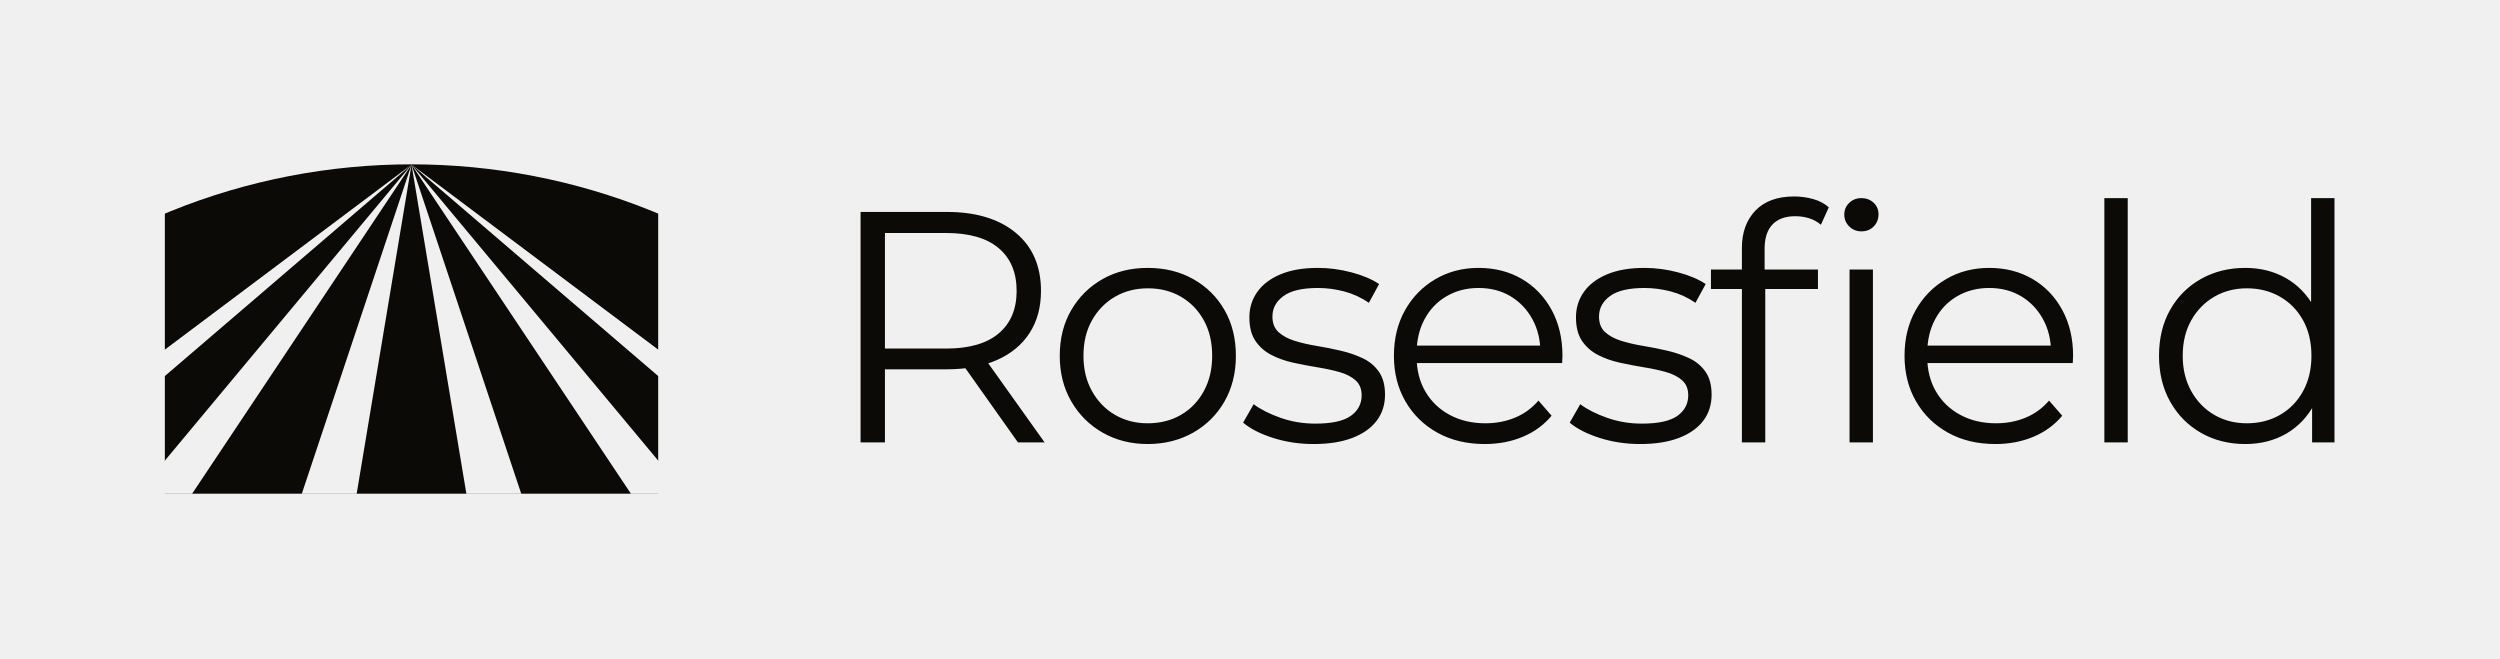
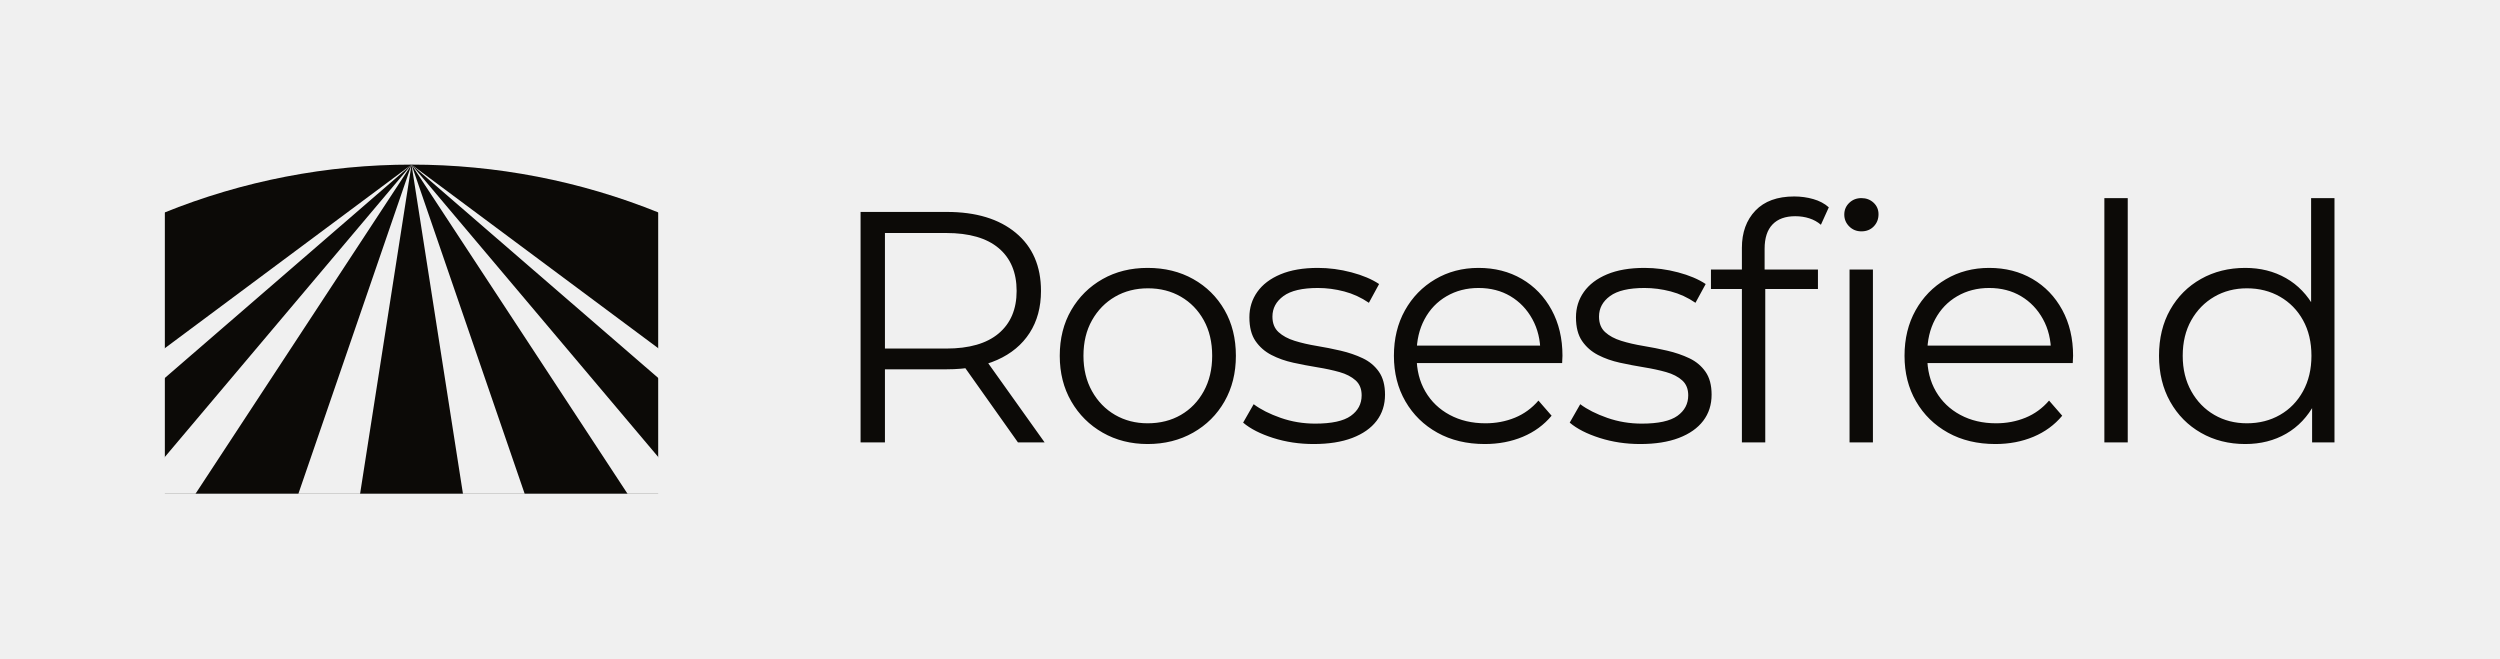
<svg xmlns="http://www.w3.org/2000/svg" width="243" height="64" viewBox="0 0 243 64" fill="none" role="img" aria-labelledby="t">
  <g transform="translate(16 0)">
    <defs>
-       <clipPath id="cu5">
+       <clipPath id="cl">
        <rect width="48" height="48" />
      </clipPath>
-       <mask id="mu5">
-         <rect x="-20" y="-20" width="90" height="90" fill="white" />
-         <path d="M24 16L-18.667 48L-13.333 48Z" fill="black" />
-         <path d="M24 16L-2.667 48L2.667 48Z" fill="black" />
-         <path d="M24 16L13.333 48L18.667 48Z" fill="black" />
-         <path d="M24 16L29.333 48L34.667 48Z" fill="black" />
-         <path d="M24 16L45.333 48L50.667 48Z" fill="black" />
-         <path d="M24 16L61.333 48L66.667 48Z" fill="black" />
+       <mask id="ml">
+         <rect x="-24" y="-24" width="96" height="96" fill="white" />
+         <path d="M24 16L-19 48L-13 48Z" fill="black" />
+         <path d="M24 16L-3 48L3 48Z" fill="black" />
+         <path d="M24 16L13 48L19 48Z" fill="black" />
+         <path d="M24 16L29 48L35 48Z" fill="black" />
+         <path d="M24 16L45 48L51 48Z" fill="black" />
+         <path d="M24 16L61 48L67 48Z" fill="black" />
      </mask>
    </defs>
-     <g clip-path="url(#cu5)">
-       <g mask="url(#mu5)">
-         <path d="M-20 34.2C4.301 9.899 43.699 9.899 68 34.2L68 60L-20 60Z" fill="#0C0A07" />
+     <g clip-path="url(#cl)">
+       <g mask="url(#ml)">
+         <path d="M-21.255 34.745C3.739 9.752 44.261 9.752 69.255 34.745L69.255 80L-21.255 80Z" fill="#0C0A07" />
      </g>
    </g>
  </g>
  <g transform="translate(16 0)">
    <path d="M67.648 43L67.648 20.6L76.032 20.6Q80.288 20.6 82.736 22.632Q85.184 24.664 85.184 28.28Q85.184 30.648 84.08 32.36Q82.976 34.072 80.928 34.984Q78.88 35.896 76.032 35.896L68.96 35.896L70.016 34.808L70.016 43ZM82.944 43L77.184 34.872L79.744 34.872L85.536 43ZM70.016 35L68.96 33.88L75.968 33.88Q79.328 33.88 81.072 32.408Q82.816 30.936 82.816 28.28Q82.816 25.592 81.072 24.12Q79.328 22.648 75.968 22.648L68.96 22.648L70.016 21.528ZM95.552 43.16Q93.12 43.16 91.184 42.056Q89.248 40.952 88.128 39.016Q87.008 37.08 87.008 34.584Q87.008 32.056 88.128 30.136Q89.248 28.216 91.168 27.128Q93.088 26.04 95.552 26.04Q98.048 26.04 99.984 27.128Q101.92 28.216 103.024 30.136Q104.128 32.056 104.128 34.584Q104.128 37.08 103.024 39.016Q101.92 40.952 99.968 42.056Q98.016 43.16 95.552 43.16ZM95.552 41.144Q97.376 41.144 98.784 40.328Q100.192 39.512 101.008 38.024Q101.824 36.536 101.824 34.584Q101.824 32.6 101.008 31.128Q100.192 29.656 98.784 28.84Q97.376 28.024 95.584 28.024Q93.792 28.024 92.384 28.84Q90.976 29.656 90.144 31.128Q89.312 32.6 89.312 34.584Q89.312 36.536 90.144 38.024Q90.976 39.512 92.384 40.328Q93.792 41.144 95.552 41.144ZM111.68 43.16Q109.6 43.16 107.744 42.568Q105.888 41.976 104.832 41.08L105.856 39.288Q106.88 40.056 108.48 40.616Q110.08 41.176 111.84 41.176Q114.24 41.176 115.296 40.424Q116.352 39.672 116.352 38.424Q116.352 37.496 115.76 36.968Q115.168 36.44 114.208 36.168Q113.248 35.896 112.064 35.704Q110.88 35.512 109.712 35.256Q108.544 35 107.584 34.504Q106.624 34.008 106.032 33.144Q105.44 32.28 105.44 30.84Q105.44 29.464 106.208 28.376Q106.976 27.288 108.464 26.664Q109.952 26.04 112.096 26.04Q113.728 26.04 115.36 26.472Q116.992 26.904 118.048 27.608L117.056 29.432Q115.936 28.664 114.656 28.328Q113.376 27.992 112.096 27.992Q109.824 27.992 108.752 28.776Q107.68 29.56 107.68 30.776Q107.68 31.736 108.272 32.28Q108.864 32.824 109.84 33.128Q110.816 33.432 111.984 33.624Q113.152 33.816 114.32 34.088Q115.488 34.36 116.464 34.824Q117.44 35.288 118.032 36.136Q118.624 36.984 118.624 38.36Q118.624 39.832 117.808 40.904Q116.992 41.976 115.44 42.568Q113.888 43.16 111.68 43.16ZM128.32 43.16Q125.696 43.16 123.712 42.056Q121.728 40.952 120.608 39.016Q119.488 37.08 119.488 34.584Q119.488 32.088 120.56 30.168Q121.632 28.248 123.504 27.144Q125.376 26.04 127.712 26.04Q130.08 26.04 131.92 27.112Q133.76 28.184 134.816 30.12Q135.872 32.056 135.872 34.584Q135.872 34.744 135.856 34.92Q135.84 35.096 135.84 35.288L121.216 35.288L121.216 33.592L134.624 33.592L133.728 34.264Q133.728 32.44 132.944 31.016Q132.16 29.592 130.816 28.792Q129.472 27.992 127.712 27.992Q125.984 27.992 124.608 28.792Q123.232 29.592 122.464 31.032Q121.696 32.472 121.696 34.328L121.696 34.68Q121.696 36.6 122.544 38.056Q123.392 39.512 124.912 40.328Q126.432 41.144 128.384 41.144Q129.92 41.144 131.248 40.6Q132.576 40.056 133.536 38.936L134.816 40.408Q133.696 41.752 132.016 42.456Q130.336 43.16 128.32 43.16ZM143.424 43.16Q141.344 43.16 139.488 42.568Q137.632 41.976 136.576 41.08L137.6 39.288Q138.624 40.056 140.224 40.616Q141.824 41.176 143.584 41.176Q145.984 41.176 147.04 40.424Q148.096 39.672 148.096 38.424Q148.096 37.496 147.504 36.968Q146.912 36.44 145.952 36.168Q144.992 35.896 143.808 35.704Q142.624 35.512 141.456 35.256Q140.288 35 139.328 34.504Q138.368 34.008 137.776 33.144Q137.184 32.28 137.184 30.84Q137.184 29.464 137.952 28.376Q138.72 27.288 140.208 26.664Q141.696 26.04 143.84 26.04Q145.472 26.04 147.104 26.472Q148.736 26.904 149.792 27.608L148.8 29.432Q147.68 28.664 146.4 28.328Q145.12 27.992 143.84 27.992Q141.568 27.992 140.496 28.776Q139.424 29.56 139.424 30.776Q139.424 31.736 140.016 32.28Q140.608 32.824 141.584 33.128Q142.56 33.432 143.728 33.624Q144.896 33.816 146.064 34.088Q147.232 34.36 148.208 34.824Q149.184 35.288 149.776 36.136Q150.368 36.984 150.368 38.36Q150.368 39.832 149.552 40.904Q148.736 41.976 147.184 42.568Q145.632 43.16 143.424 43.16ZM153.312 43L153.312 24.088Q153.312 21.848 154.624 20.472Q155.936 19.096 158.4 19.096Q159.36 19.096 160.256 19.352Q161.152 19.608 161.76 20.152L160.992 21.848Q160.512 21.432 159.872 21.224Q159.232 21.016 158.496 21.016Q157.056 21.016 156.288 21.816Q155.52 22.616 155.52 24.184L155.52 26.744L155.584 27.8L155.584 43ZM150.304 28.088L150.304 26.2L160.704 26.2L160.704 28.088ZM163.776 43L163.776 26.2L166.048 26.2L166.048 43ZM164.928 22.488Q164.224 22.488 163.744 22.008Q163.264 21.528 163.264 20.856Q163.264 20.184 163.744 19.72Q164.224 19.256 164.928 19.256Q165.632 19.256 166.112 19.704Q166.592 20.152 166.592 20.824Q166.592 21.528 166.128 22.008Q165.664 22.488 164.928 22.488ZM177.952 43.16Q175.328 43.16 173.344 42.056Q171.36 40.952 170.24 39.016Q169.12 37.08 169.12 34.584Q169.12 32.088 170.192 30.168Q171.264 28.248 173.136 27.144Q175.008 26.04 177.344 26.04Q179.712 26.04 181.552 27.112Q183.392 28.184 184.448 30.12Q185.504 32.056 185.504 34.584Q185.504 34.744 185.488 34.92Q185.472 35.096 185.472 35.288L170.848 35.288L170.848 33.592L184.256 33.592L183.36 34.264Q183.36 32.44 182.576 31.016Q181.792 29.592 180.448 28.792Q179.104 27.992 177.344 27.992Q175.616 27.992 174.24 28.792Q172.864 29.592 172.096 31.032Q171.328 32.472 171.328 34.328L171.328 34.68Q171.328 36.6 172.176 38.056Q173.024 39.512 174.544 40.328Q176.064 41.144 178.016 41.144Q179.552 41.144 180.88 40.6Q182.208 40.056 183.168 38.936L184.448 40.408Q183.328 41.752 181.648 42.456Q179.968 43.16 177.952 43.16ZM188.544 43L188.544 19.256L190.816 19.256L190.816 43ZM202.24 43.16Q199.84 43.16 197.936 42.072Q196.032 40.984 194.944 39.048Q193.856 37.112 193.856 34.584Q193.856 32.024 194.944 30.104Q196.032 28.184 197.936 27.112Q199.84 26.04 202.24 26.04Q204.448 26.04 206.192 27.032Q207.936 28.024 208.976 29.928Q210.016 31.832 210.016 34.584Q210.016 37.304 208.992 39.224Q207.968 41.144 206.224 42.152Q204.48 43.16 202.24 43.16ZM202.4 41.144Q204.192 41.144 205.616 40.328Q207.04 39.512 207.856 38.024Q208.672 36.536 208.672 34.584Q208.672 32.6 207.856 31.128Q207.04 29.656 205.616 28.84Q204.192 28.024 202.4 28.024Q200.64 28.024 199.232 28.84Q197.824 29.656 196.992 31.128Q196.16 32.6 196.16 34.584Q196.16 36.536 196.992 38.024Q197.824 39.512 199.232 40.328Q200.64 41.144 202.4 41.144ZM208.736 43L208.736 37.944L208.96 34.552L208.64 31.16L208.64 19.256L210.912 19.256L210.912 43Z" fill="#0C0A07" />
  </g>
</svg>
